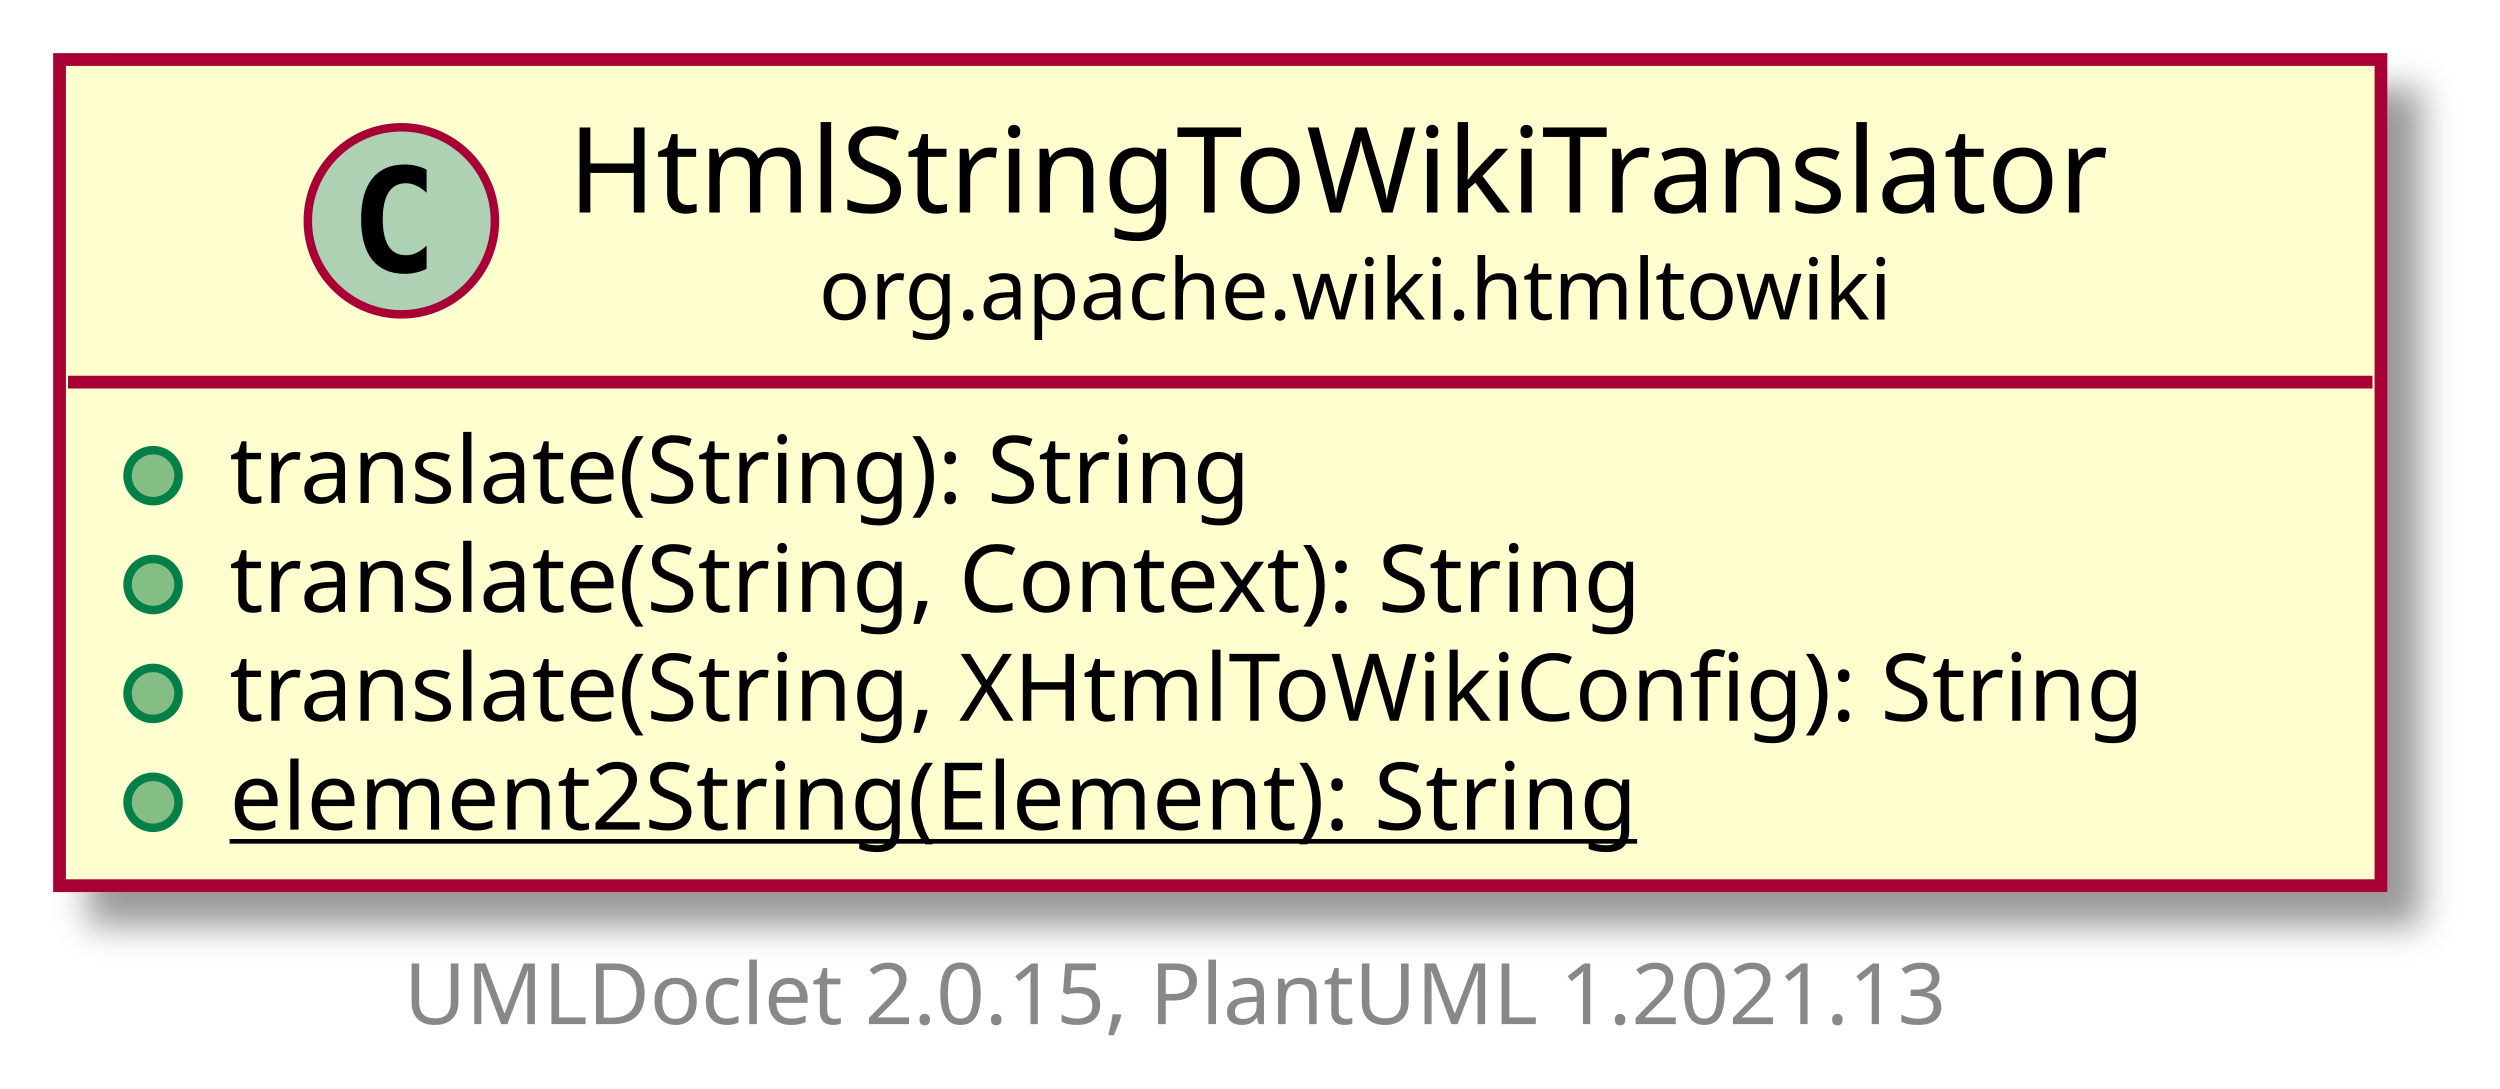
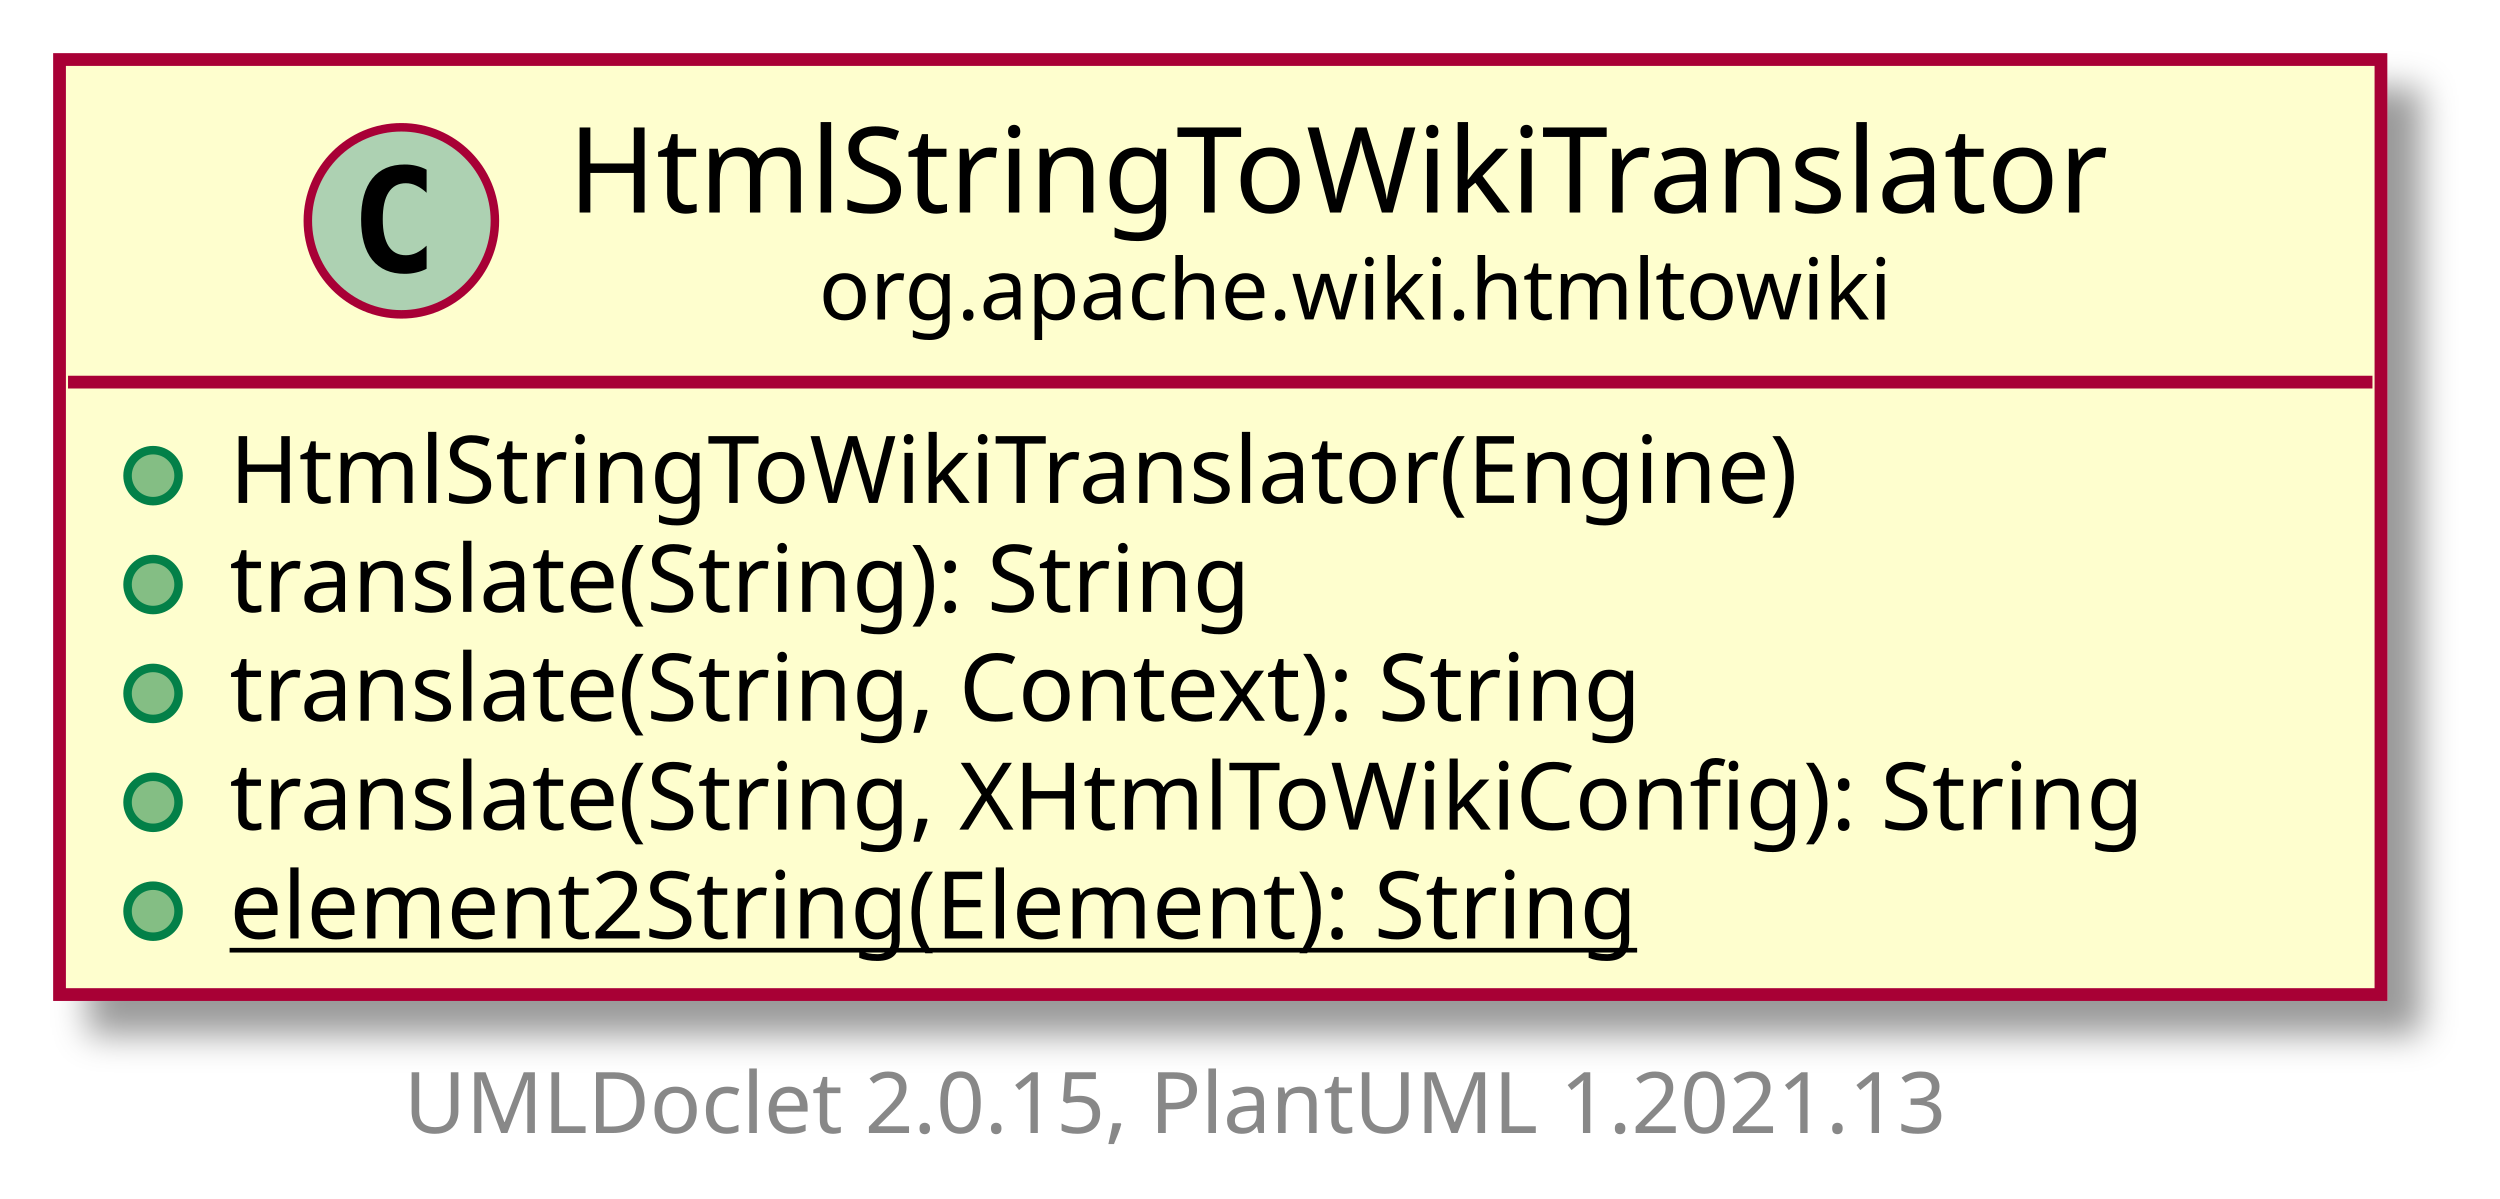
- <svg xmlns="http://www.w3.org/2000/svg" xmlns:xlink="http://www.w3.org/1999/xlink" contentScriptType="application/ecmascript" contentStyleType="text/css" height="128px" preserveAspectRatio="none" style="width:294px;height:128px;background:#FFFFFF;" version="1.1" viewBox="0 0 294 128" width="294px" zoomAndPan="magnify">
+ <svg xmlns="http://www.w3.org/2000/svg" xmlns:xlink="http://www.w3.org/1999/xlink" contentScriptType="application/ecmascript" contentStyleType="text/css" height="141px" preserveAspectRatio="none" style="width:294px;height:141px;background:#FFFFFF;" version="1.1" viewBox="0 0 294 141" width="294px" zoomAndPan="magnify">
  <defs>
-     <filter height="300%" id="fts82vsojikq8" width="300%" x="-1" y="-1">
+     <filter height="300%" id="ftvx67m5vbg2m" width="300%" x="-1" y="-1">
      <feGaussianBlur result="blurOut" stdDeviation="2.0" />
      <feColorMatrix in="blurOut" result="blurOut2" type="matrix" values="0 0 0 0 0 0 0 0 0 0 0 0 0 0 0 0 0 0 .4 0" />
      <feOffset dx="4.0" dy="4.0" in="blurOut2" result="blurOut3" />
      <feBlend in="SourceGraphic" in2="blurOut3" mode="normal" />
    </filter>
  </defs>
  <g>
    <a href="HtmlStringToWikiTranslator.html" target="_top" title="HtmlStringToWikiTranslator.html" xlink:actuate="onRequest" xlink:href="HtmlStringToWikiTranslator.html" xlink:show="new" xlink:title="HtmlStringToWikiTranslator.html" xlink:type="simple">
-       <rect codeLine="5" fill="#FEFECE" filter="url(#fts82vsojikq8)" height="97.156" id="org.apache.wiki.htmltowiki.HtmlStringToWikiTranslator" style="stroke:#A80036;stroke-width:1.5;" width="273" x="7" y="7" />
+       <rect codeLine="5" fill="#FEFECE" filter="url(#ftvx67m5vbg2m)" height="109.961" id="org.apache.wiki.htmltowiki.HtmlStringToWikiTranslator" style="stroke:#A80036;stroke-width:1.5;" width="273" x="7" y="7" />
      <ellipse cx="47.2" cy="25.969" fill="#ADD1B2" rx="11" ry="11" style="stroke:#A80036;stroke-width:1.0;" />
      <path d="M50.169,31.609 Q49.591,31.906 48.95,32.047 Q48.309,32.203 47.606,32.203 Q45.106,32.203 43.778,30.562 Q42.466,28.906 42.466,25.781 Q42.466,22.656 43.778,21 Q45.106,19.344 47.606,19.344 Q48.309,19.344 48.95,19.5 Q49.606,19.656 50.169,19.953 L50.169,22.672 Q49.544,22.094 48.95,21.828 Q48.356,21.547 47.731,21.547 Q46.388,21.547 45.7,22.625 Q45.013,23.688 45.013,25.781 Q45.013,27.875 45.7,28.953 Q46.388,30.016 47.731,30.016 Q48.356,30.016 48.95,29.75 Q49.544,29.469 50.169,28.891 L50.169,31.609 Z " fill="#000000" />
      <text fill="#000000" font-family="sans-serif" font-size="14" lengthAdjust="spacing" textLength="185" x="66.8" y="24.995">HtmlStringToWikiTranslator</text>
      <text fill="#000000" font-family="sans-serif" font-size="10" lengthAdjust="spacing" textLength="126" x="96.3" y="37.579">org.apache.wiki.htmltowiki</text>
      <line style="stroke:#A80036;stroke-width:1.5;" x1="8" x2="279" y1="44.938" y2="44.938" />
      <ellipse cx="18" cy="55.938" fill="#84BE84" rx="3" ry="3" style="stroke:#038048;stroke-width:1.0;" />
-       <text fill="#000000" font-family="sans-serif" font-size="11" lengthAdjust="spacing" textLength="135" x="27" y="59.148">translate(String): String</text>
+       <text fill="#000000" font-family="sans-serif" font-size="11" lengthAdjust="spacing" textLength="200" x="27" y="59.148">HtmlStringToWikiTranslator(Engine)</text>
      <ellipse cx="18" cy="68.742" fill="#84BE84" rx="3" ry="3" style="stroke:#038048;stroke-width:1.0;" />
-       <text fill="#000000" font-family="sans-serif" font-size="11" lengthAdjust="spacing" textLength="186" x="27" y="71.953">translate(String, Context): String</text>
+       <text fill="#000000" font-family="sans-serif" font-size="11" lengthAdjust="spacing" textLength="135" x="27" y="71.953">translate(String): String</text>
      <ellipse cx="18" cy="81.547" fill="#84BE84" rx="3" ry="3" style="stroke:#038048;stroke-width:1.0;" />
-       <text fill="#000000" font-family="sans-serif" font-size="11" lengthAdjust="spacing" textLength="247" x="27" y="84.757">translate(String, XHtmlToWikiConfig): String</text>
+       <text fill="#000000" font-family="sans-serif" font-size="11" lengthAdjust="spacing" textLength="186" x="27" y="84.757">translate(String, Context): String</text>
      <ellipse cx="18" cy="94.352" fill="#84BE84" rx="3" ry="3" style="stroke:#038048;stroke-width:1.0;" />
-       <text fill="#000000" font-family="sans-serif" font-size="11" lengthAdjust="spacing" text-decoration="underline" textLength="183" x="27" y="97.562">element2String(Element): String</text>
+       <text fill="#000000" font-family="sans-serif" font-size="11" lengthAdjust="spacing" textLength="247" x="27" y="97.562">translate(String, XHtmlToWikiConfig): String</text>
+       <ellipse cx="18" cy="107.156" fill="#84BE84" rx="3" ry="3" style="stroke:#038048;stroke-width:1.0;" />
+       <text fill="#000000" font-family="sans-serif" font-size="11" lengthAdjust="spacing" text-decoration="underline" textLength="183" x="27" y="110.367">element2String(Element): String</text>
    </a>
-     <text fill="#888888" font-family="sans-serif" font-size="10" lengthAdjust="spacing" textLength="192" x="47.5" y="120.439">UMLDoclet 2.0.15, PlantUML 1.2021.13</text>
+     <text fill="#888888" font-family="sans-serif" font-size="10" lengthAdjust="spacing" textLength="192" x="47.5" y="133.243">UMLDoclet 2.0.15, PlantUML 1.2021.13</text>
  </g>
</svg>
